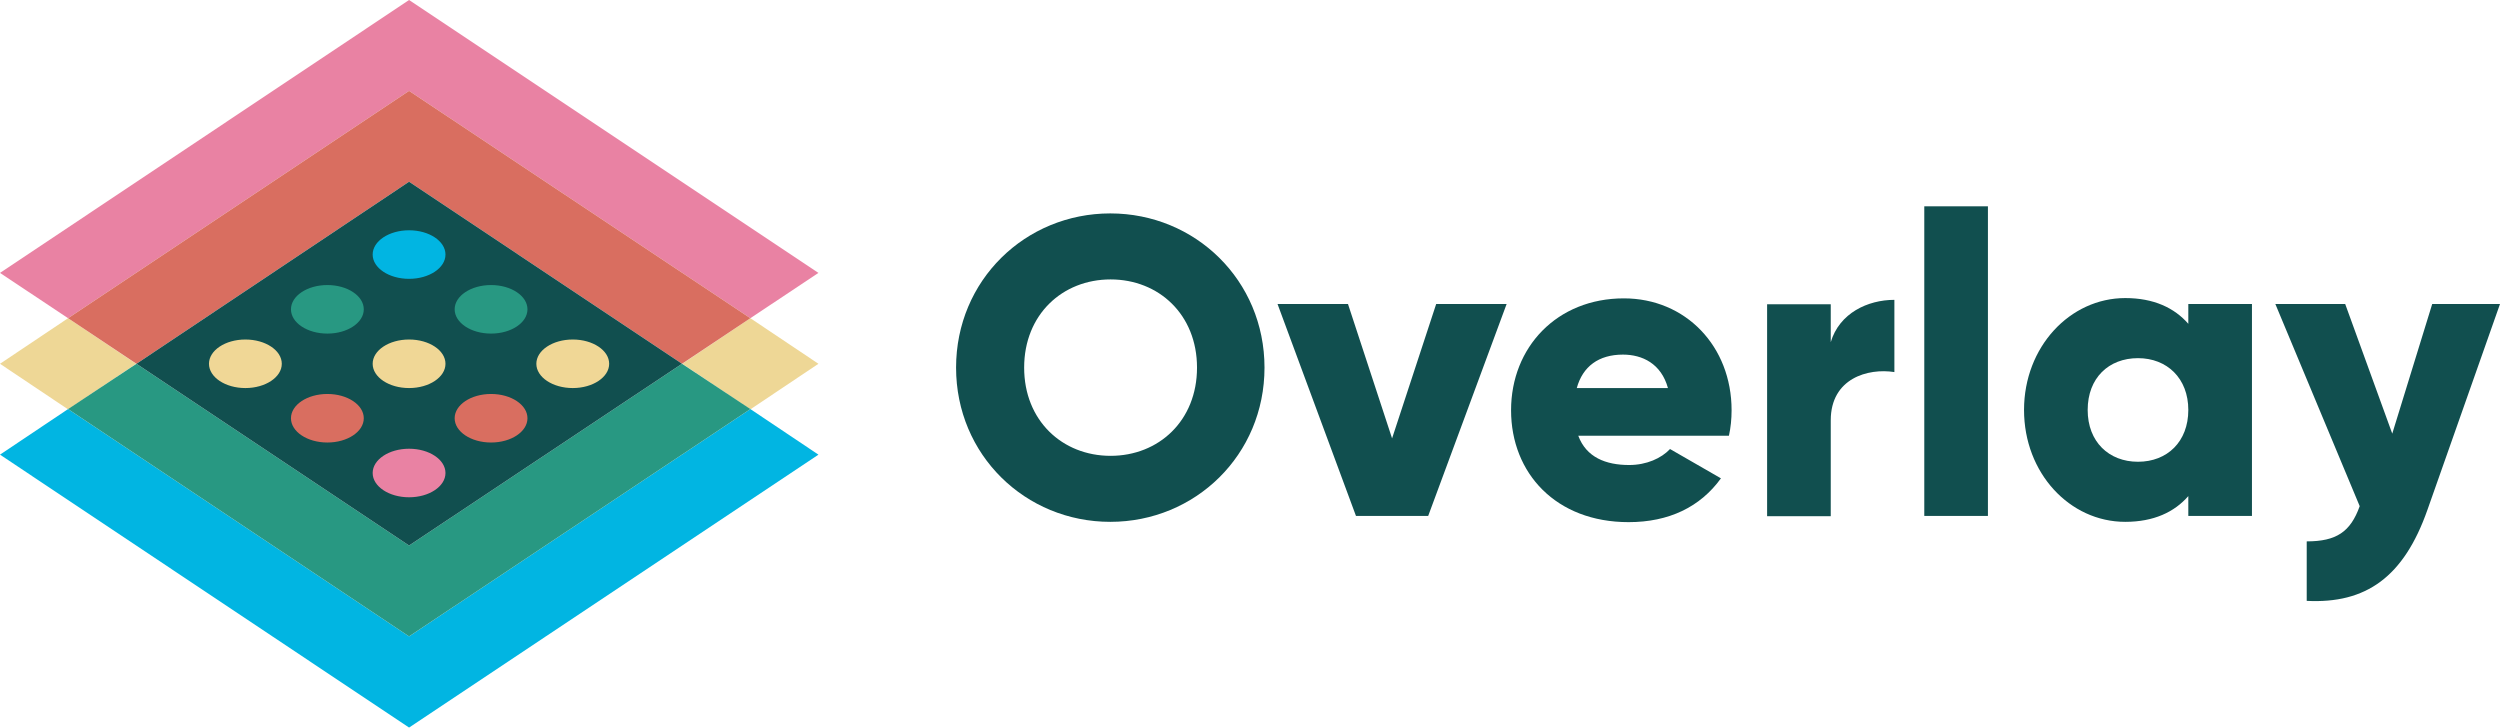
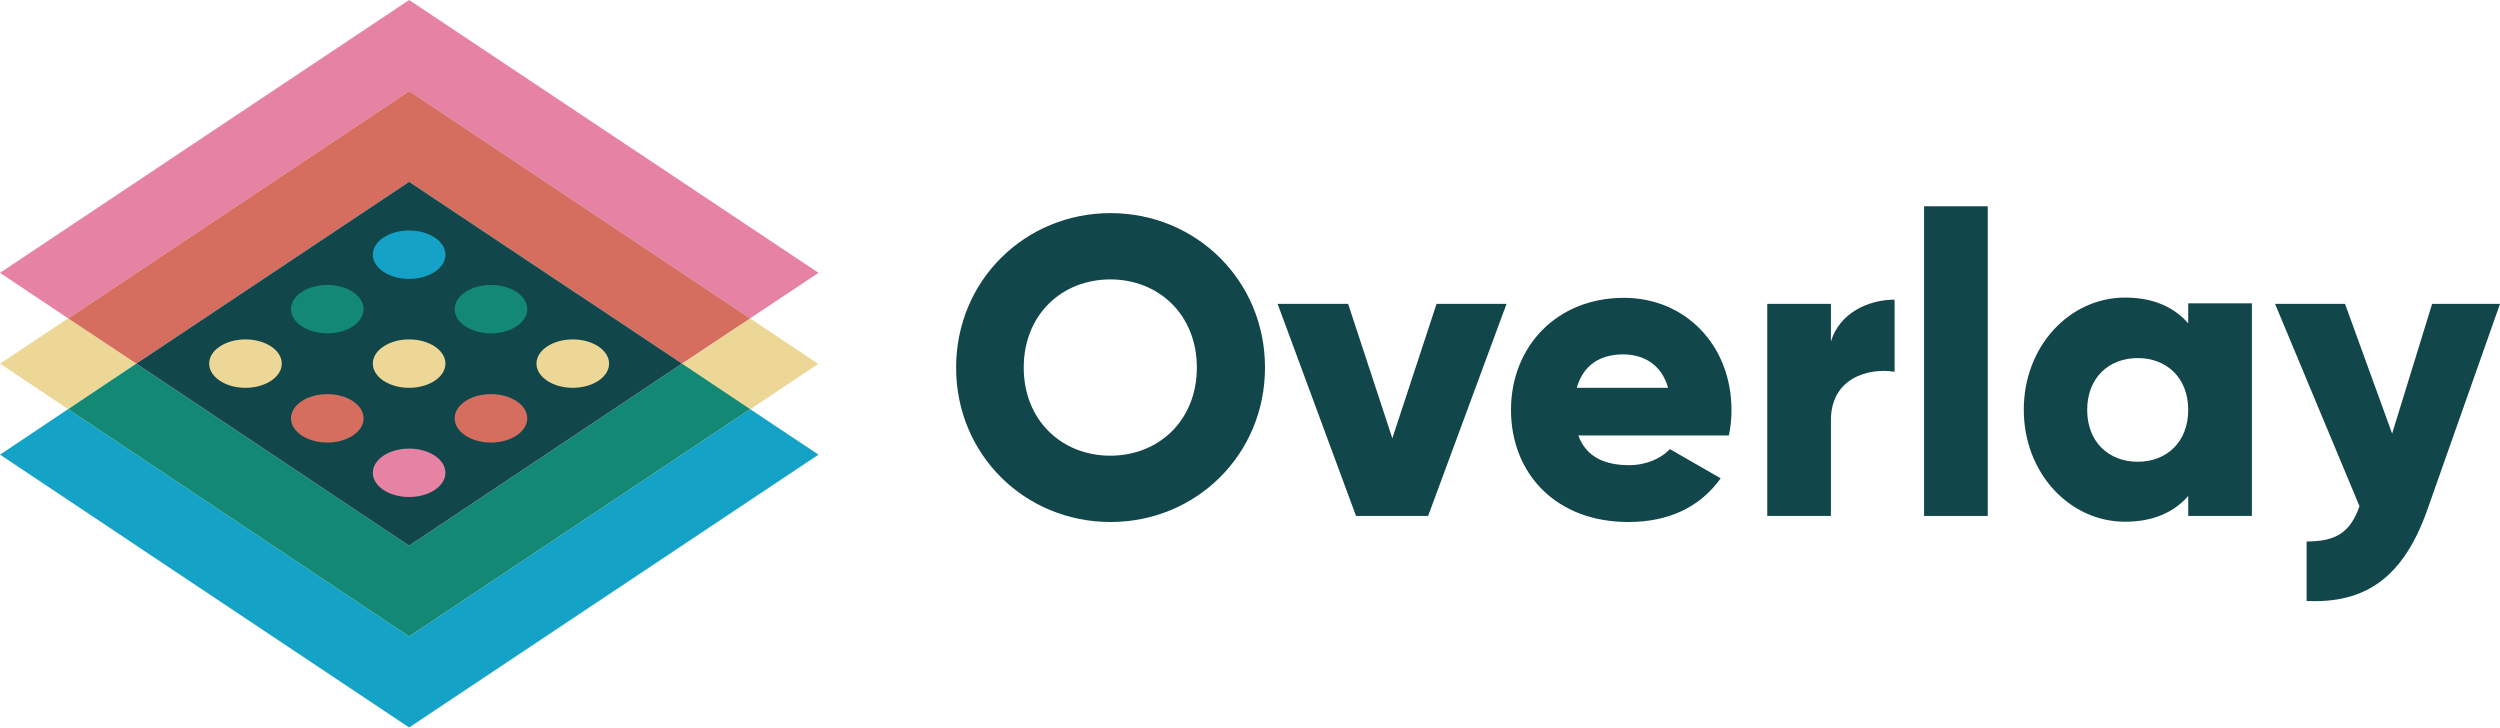
- <svg xmlns="http://www.w3.org/2000/svg" version="1.1" id="Layer_1" x="0px" y="0px" viewBox="0 0 844.6 245.8" style="enable-background:new 0 0 844.6 245.8;" xml:space="preserve">
+ <svg xmlns="http://www.w3.org/2000/svg" version="1.1" id="Layer_1" x="0px" y="0px" viewBox="0 0 950.2 276.5" style="enable-background:new 0 0 950.2 276.5;" xml:space="preserve">
  <style type="text/css">
- 	.st0{fill:#114F4F;}
- 	.st1{fill:#E982A3;}
- 	.st2{fill:#EED796;}
- 	.st3{fill:#D96E60;}
- 	.st4{fill:#01B5E2;}
- 	.st5{fill:#289882;}
- 	.st6{fill:#F0D796;}
+ 	.st0{fill:#11464B;}
+ 	.st1{fill:#E682A3;}
+ 	.st2{fill:#EDD796;}
+ 	.st3{fill:#D66E60;}
+ 	.st4{fill:#14A3C7;}
+ 	.st5{fill:#138975;}
</style>
  <g>
-     <path class="st0" d="M323,124.2c0-29.5,23.4-52.1,52.1-52.1s52.1,22.6,52.1,52.1s-23.4,52.1-52.1,52.1S323,153.7,323,124.2z    M404.4,124.2c0-17.9-12.9-29.8-29.2-29.8s-29.2,11.9-29.2,29.8s12.9,29.8,29.2,29.8S404.4,142.1,404.4,124.2z" />
-     <path class="st0" d="M509,102.7l-26.5,71.6h-24.4l-26.5-71.6h23.8l14.9,45.4l14.9-45.4H509z" />
-     <path class="st0" d="M550.4,157.1c5.9,0,10.9-2.3,13.8-5.4l17.2,9.9c-7,9.7-17.6,14.8-31.2,14.8c-24.5,0-39.7-16.5-39.7-37.8   s15.5-37.8,38.1-37.8c20.9,0,36.4,16.2,36.4,37.8c0,3-0.3,5.9-0.9,8.6h-50.9C535.9,154.5,542.5,157.1,550.4,157.1z M563.5,131.1   c-2.3-8.3-8.7-11.3-15.2-11.3c-8.2,0-13.6,4-15.6,11.3H563.5z" />
-     <path class="st0" d="M640,101.3v24.4c-8.9-1.4-21.5,2.1-21.5,16.3v32.4h-21.5v-71.6h21.5v12.8C621.4,105.8,631,101.3,640,101.3z" />
-     <path class="st0" d="M650.1,69.7h21.5v104.6h-21.5V69.7z" />
-     <path class="st0" d="M760.8,102.7v71.6h-21.5v-6.7c-4.7,5.4-11.7,8.7-21.3,8.7c-18.8,0-34.2-16.5-34.2-37.8s15.5-37.8,34.2-37.8   c9.6,0,16.6,3.3,21.3,8.7v-6.7H760.8z M739.3,138.5c0-10.7-7.2-17.5-17-17.5c-9.9,0-17,6.7-17,17.5s7.2,17.5,17,17.5   C732.2,156,739.3,149.2,739.3,138.5z" />
-     <path class="st0" d="M844.6,102.7l-24.5,69.5c-8,22.8-20.8,31.8-40.8,30.8v-20.1c10,0,14.8-3.2,17.9-11.9l-28.5-68.3h23.6   l15.9,43.8l13.5-43.8H844.6z" />
+     <path class="st0" d="M363.4,139.7c0-33.2,26.3-58.7,58.7-58.7c32.4,0,58.7,25.5,58.7,58.7c0,33.2-26.3,58.7-58.7,58.7   C389.6,198.4,363.4,172.9,363.4,139.7z M454.9,139.7c0-20.1-14.5-33.5-32.9-33.5c-18.4,0-32.9,13.4-32.9,33.5   c0,20.1,14.5,33.5,32.9,33.5C440.4,173.2,454.9,159.8,454.9,139.7z" />
+     <path class="st0" d="M572.6,115.5l-29.8,80.6h-27.4l-29.8-80.6h26.8l16.8,51.1l16.8-51.1H572.6z" />
+     <path class="st0" d="M619.2,176.8c6.6,0,12.2-2.6,15.5-6.1l19.3,11.1c-7.9,11-19.8,16.6-35.1,16.6c-27.6,0-44.6-18.5-44.6-42.6   s17.4-42.6,42.9-42.6c23.5,0,40.9,18.2,40.9,42.6c0,3.4-0.3,6.6-1,9.7h-57.2C602.9,173.9,610.3,176.8,619.2,176.8z M634,147.4   c-2.6-9.3-9.8-12.7-17.1-12.7c-9.2,0-15.3,4.5-17.6,12.7H634z" />
+     <path class="st0" d="M720.1,113.9v27.4c-10-1.6-24.2,2.4-24.2,18.4v36.4h-24.2v-80.6h24.2v14.3   C699.1,119.1,709.9,113.9,720.1,113.9z" />
+     <path class="st0" d="M731.3,78.4h24.2v117.7h-24.2V78.4z" />
+     <path class="st0" d="M855.9,115.5v80.6h-24.2v-7.6c-5.3,6.1-13.2,9.8-24,9.8c-21.1,0-38.5-18.5-38.5-42.6s17.4-42.6,38.5-42.6   c10.8,0,18.7,3.7,24,9.8v-7.6H855.9z M831.7,155.8c0-12.1-8.1-19.7-19.2-19.7s-19.2,7.6-19.2,19.7c0,12.1,8.1,19.7,19.2,19.7   S831.7,167.9,831.7,155.8z" />
+     <path class="st0" d="M950.2,115.5l-27.6,78.2c-9,25.6-23.4,35.8-45.9,34.7v-22.6c11.3,0,16.6-3.5,20.1-13.4l-32.1-76.9h26.6   l17.9,49.3l15.2-49.3H950.2z" />
  </g>
-   <g>
-     <polyline class="st1" points="138.2,0 0,92.2 23,107.5 138.2,30.7 253.5,107.5 276.5,92.2 138.2,0  " />
-     <path class="st2" d="M23,107.5L0,122.9l23,15.4l23-15.4L23,107.5 M253.5,107.5l-23,15.4l23,15.4l23-15.4L253.5,107.5" />
-     <polyline class="st3" points="138.2,30.7 23,107.5 46.1,122.9 138.2,61.4 230.4,122.9 253.5,107.5 138.2,30.7  " />
-     <polyline class="st4" points="253.5,138.2 138.2,215 23,138.2 0,153.6 138.2,245.8 276.5,153.6 253.5,138.2  " />
-     <polyline class="st5" points="230.4,122.9 138.2,184.3 46.1,122.9 23,138.2 138.2,215 253.5,138.2 230.4,122.9  " />
-     <polyline class="st0" points="138.2,61.4 46.1,122.9 138.2,184.3 230.4,122.9 138.2,61.4  " />
-   </g>
-   <ellipse class="st6" cx="193.5" cy="122.9" rx="12.3" ry="8.2" />
-   <ellipse class="st3" cx="165.9" cy="141.3" rx="12.3" ry="8.2" />
-   <ellipse class="st1" cx="138.2" cy="159.8" rx="12.3" ry="8.2" />
-   <ellipse class="st5" cx="165.9" cy="104.5" rx="12.3" ry="8.2" />
-   <ellipse class="st6" cx="138.2" cy="122.9" rx="12.3" ry="8.2" />
-   <ellipse class="st3" cx="110.6" cy="141.3" rx="12.3" ry="8.2" />
-   <ellipse class="st4" cx="138.2" cy="86" rx="12.3" ry="8.2" />
-   <ellipse class="st5" cx="110.6" cy="104.5" rx="12.3" ry="8.2" />
-   <ellipse class="st6" cx="82.9" cy="122.9" rx="12.3" ry="8.2" />
+   <polyline class="st1" points="155.5,0 0,103.7 25.9,121 155.5,34.6 285.1,121 311.1,103.7 155.5,0 " />
+   <path class="st2" d="M25.9,121L0,138.2l25.9,17.3l25.9-17.3L25.9,121 M285.1,121l-25.9,17.3l25.9,17.3l25.9-17.3L285.1,121" />
+   <polyline class="st3" points="155.5,34.6 25.9,121 51.8,138.2 155.5,69.1 259.2,138.2 285.1,121 155.5,34.6 " />
+   <polyline class="st4" points="285.1,155.5 155.5,241.9 25.9,155.5 0,172.8 155.5,276.5 311.1,172.8 285.1,155.5 " />
+   <polyline class="st5" points="259.2,138.2 155.5,207.4 51.8,138.2 25.9,155.5 155.5,241.9 285.1,155.5 259.2,138.2 " />
+   <polyline class="st0" points="155.5,69.1 51.8,138.2 155.5,207.4 259.2,138.2 155.5,69.1 " />
+   <ellipse class="st2" cx="217.7" cy="138.2" rx="13.8" ry="9.2" />
+   <ellipse class="st3" cx="186.6" cy="159" rx="13.8" ry="9.2" />
+   <ellipse class="st1" cx="155.5" cy="179.7" rx="13.8" ry="9.2" />
+   <ellipse class="st5" cx="186.6" cy="117.5" rx="13.8" ry="9.2" />
+   <ellipse class="st2" cx="155.5" cy="138.2" rx="13.8" ry="9.2" />
+   <ellipse class="st3" cx="124.4" cy="159" rx="13.8" ry="9.2" />
+   <ellipse class="st4" cx="155.5" cy="96.8" rx="13.8" ry="9.2" />
+   <ellipse class="st5" cx="124.4" cy="117.5" rx="13.8" ry="9.2" />
+   <ellipse class="st2" cx="93.3" cy="138.2" rx="13.8" ry="9.2" />
</svg>
